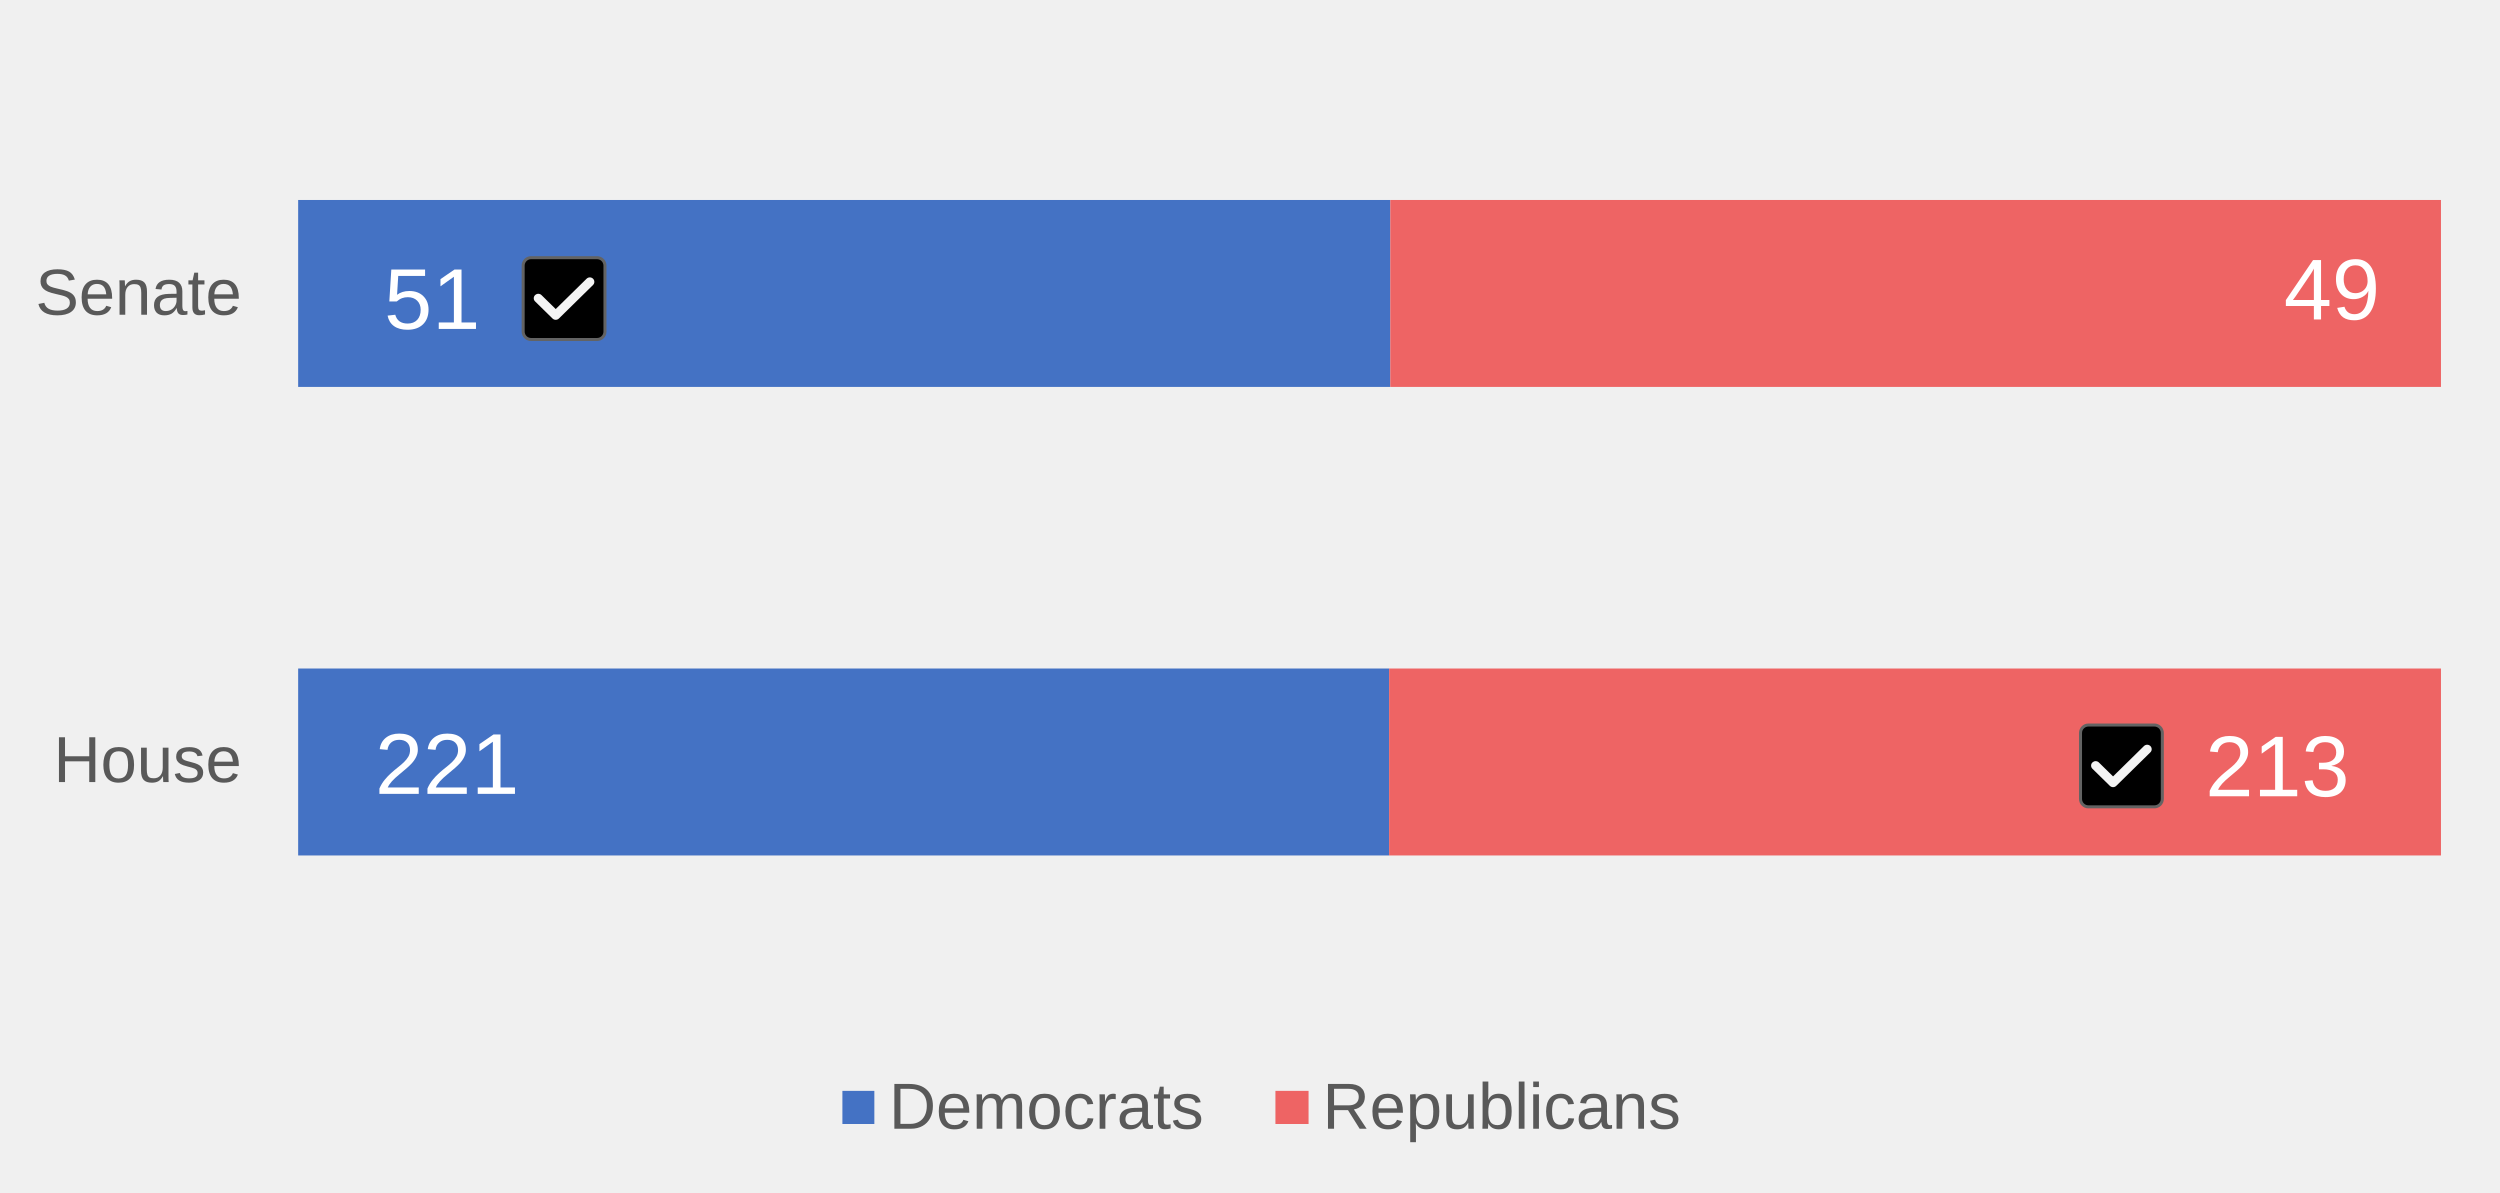
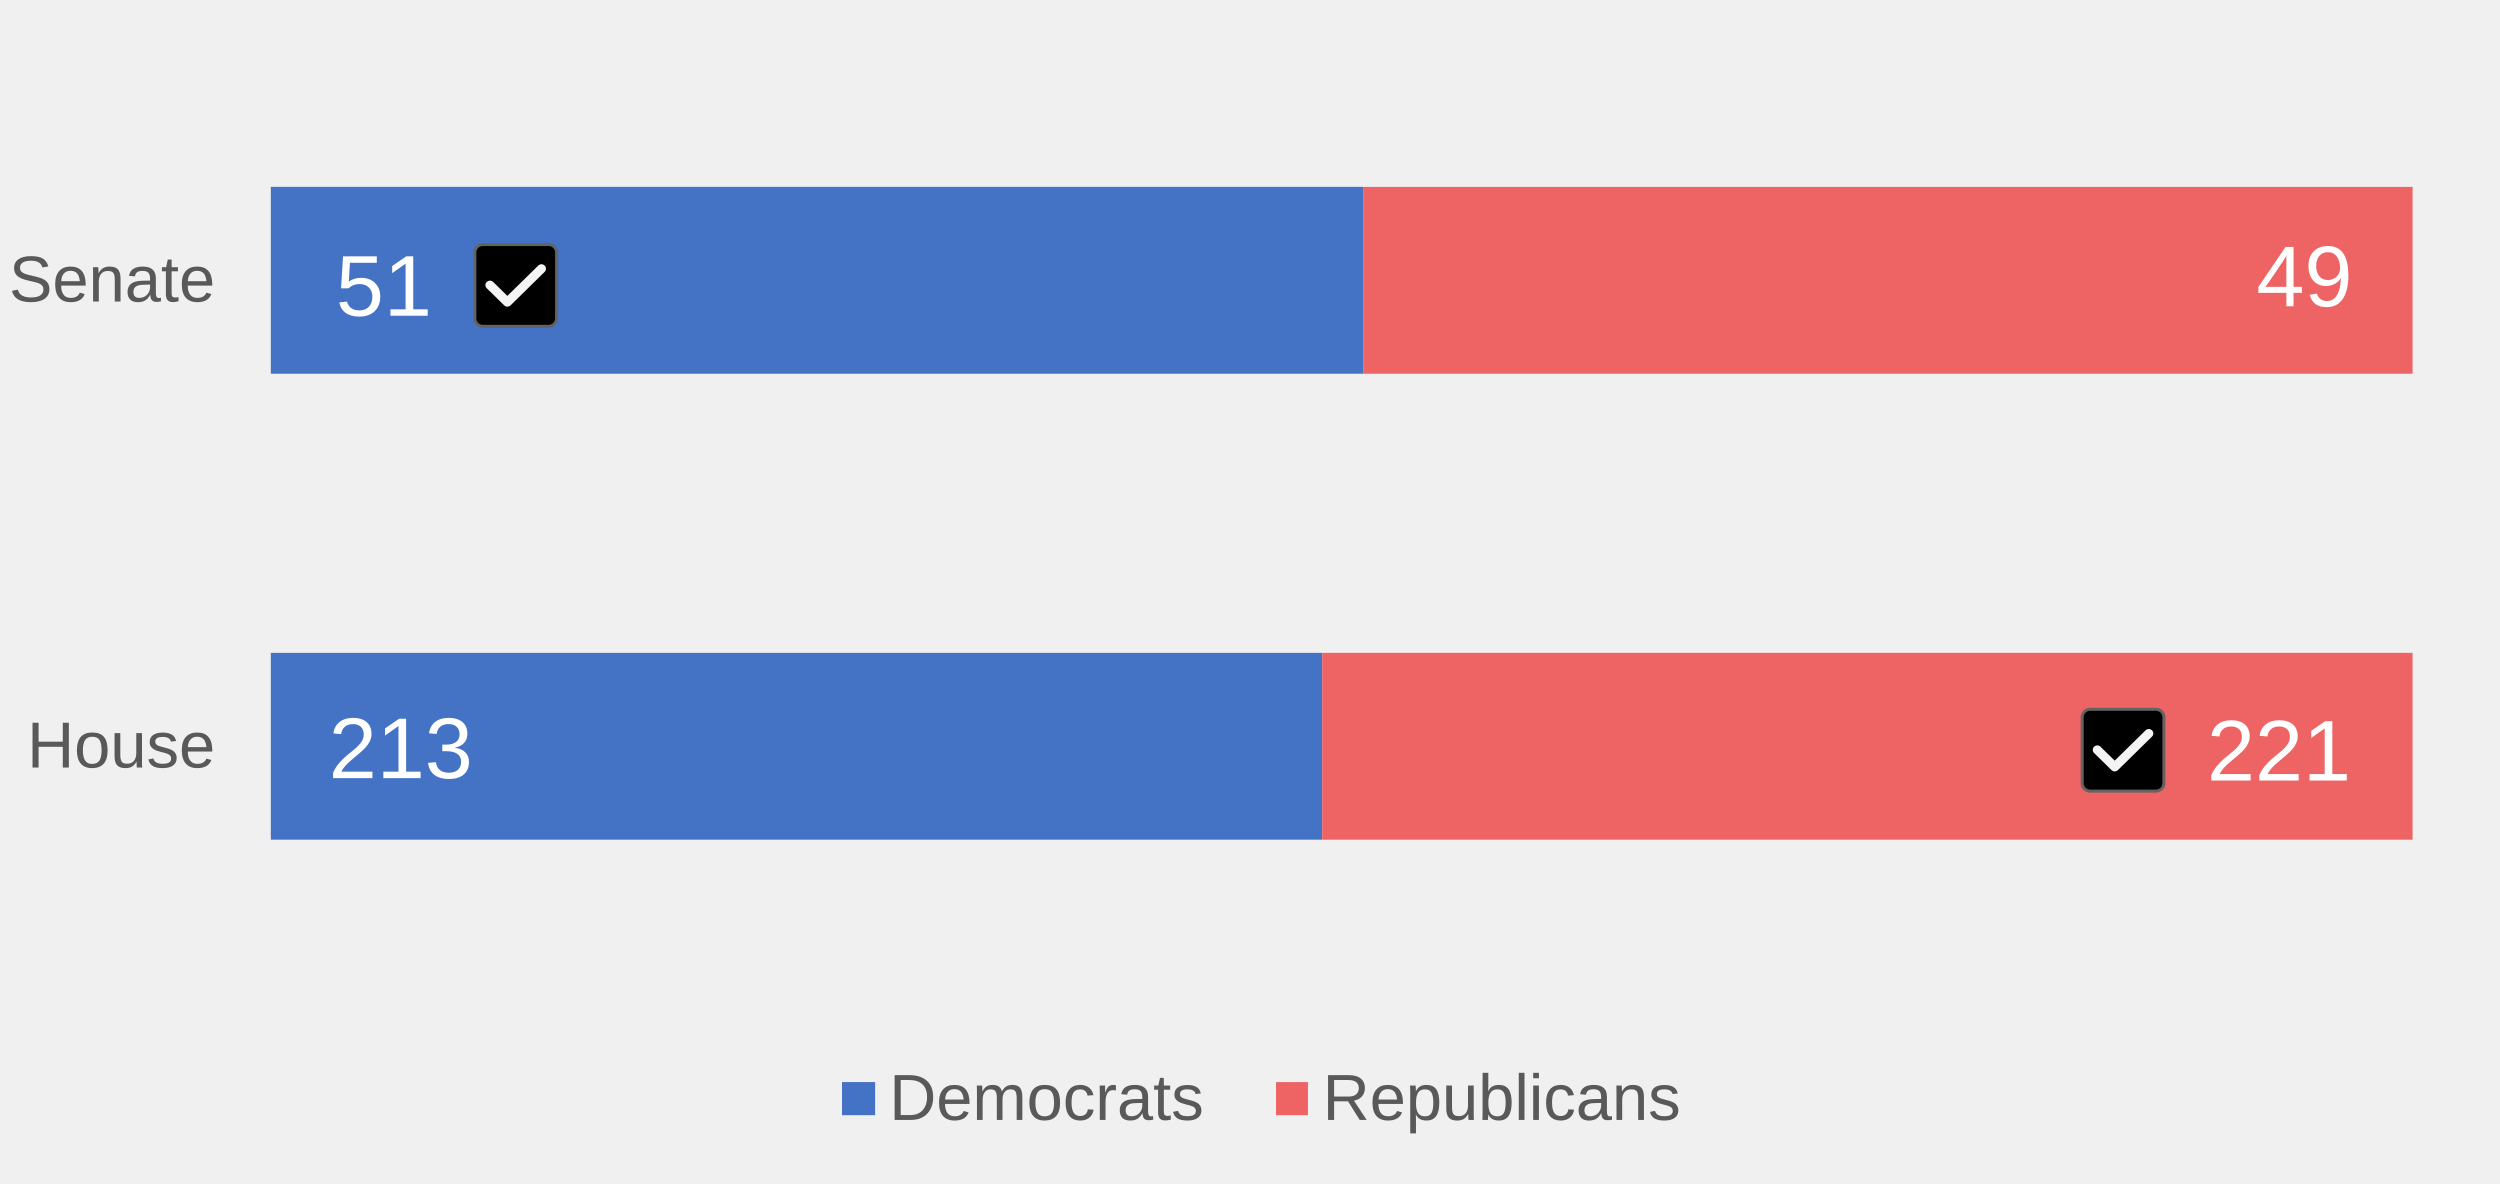
- <svg xmlns="http://www.w3.org/2000/svg" width="2113" height="1008" overflow="hidden">
+ <svg xmlns="http://www.w3.org/2000/svg" width="2114" height="1001" overflow="hidden">
  <defs>
    <clipPath id="clip0">
-       <rect x="1329" y="452" width="2113" height="1008" />
+       <rect x="836" y="627" width="2114" height="1001" />
    </clipPath>
    <clipPath id="clip1">
-       <rect x="1580" y="502" width="1815" height="794" />
+       <rect x="1065" y="667" width="1814" height="791" />
    </clipPath>
    <clipPath id="clip2">
-       <rect x="1580" y="502" width="1815" height="794" />
+       <rect x="1065" y="667" width="1814" height="791" />
    </clipPath>
    <clipPath id="clip3">
-       <rect x="1329" y="451" width="2113" height="1008" />
+       <rect x="836" y="626" width="2113" height="1001" />
    </clipPath>
    <clipPath id="clip4">
-       <rect x="1329" y="451" width="2113" height="1008" />
+       <rect x="836" y="626" width="2113" height="1001" />
    </clipPath>
    <clipPath id="clip5">
-       <rect x="1329" y="451" width="2113" height="1008" />
+       <rect x="836" y="626" width="2113" height="1001" />
    </clipPath>
    <clipPath id="clip6">
-       <rect x="1329" y="451" width="2113" height="1008" />
+       <rect x="836" y="626" width="2113" height="1001" />
    </clipPath>
    <clipPath id="clip7">
-       <rect x="1329" y="451" width="2113" height="1008" />
+       <rect x="836" y="626" width="2113" height="1001" />
    </clipPath>
    <clipPath id="clip8">
-       <rect x="1329" y="451" width="2113" height="1008" />
+       <rect x="836" y="626" width="2113" height="1001" />
    </clipPath>
    <clipPath id="clip9">
-       <rect x="1329" y="451" width="2113" height="1008" />
+       <rect x="836" y="626" width="2113" height="1001" />
    </clipPath>
    <clipPath id="clip10">
-       <rect x="1329" y="451" width="2113" height="1008" />
+       <rect x="836" y="626" width="2113" height="1001" />
    </clipPath>
    <clipPath id="clip11">
-       <rect x="1329" y="451" width="2113" height="1008" />
+       <rect x="836" y="626" width="2113" height="1001" />
    </clipPath>
    <clipPath id="clip12">
-       <rect x="1329" y="451" width="2113" height="1008" />
+       <rect x="836" y="626" width="2113" height="1001" />
    </clipPath>
    <clipPath id="clip13">
-       <rect x="1329" y="451" width="2113" height="1008" />
+       <rect x="836" y="626" width="2113" height="1001" />
    </clipPath>
    <clipPath id="clip14">
-       <rect x="1329" y="451" width="2113" height="1008" />
+       <rect x="836" y="626" width="2113" height="1001" />
    </clipPath>
  </defs>
-   <g clip-path="url(#clip0)" transform="translate(-1329 -452)">
+   <g clip-path="url(#clip0)" transform="translate(-836 -627)">
    <g clip-path="url(#clip1)">
-       <path d="M2503.08 1175.04 1581 1175.04 1581 1017.03 2503.08 1017.03ZM2504.08 779.026 1581 779.026 1581 621.02 2504.08 621.02Z" fill="#4472C4" />
+       <path d="M1954.06 1337.04 1065 1337.04 1065 1179.04 1954.06 1179.04ZM1989.07 943.031 1065 943.031 1065 785.026 1989.07 785.026Z" fill="#4472C4" />
    </g>
    <g clip-path="url(#clip2)">
-       <path d="M3392.11 1175.04 2503.08 1175.04 2503.08 1017.03 3392.11 1017.03ZM3392.11 779.026 2504.08 779.026 2504.08 621.02 3392.11 621.02Z" fill="#EE6464" />
+       <path d="M2876.09 1337.04 1954.06 1337.04 1954.06 1179.04 2876.09 1179.04ZM2876.09 943.031 1989.07 943.031 1989.07 785.026 2876.09 785.026Z" fill="#EE6464" />
    </g>
    <g clip-path="url(#clip3)">
-       <text fill="#FFFFFF" font-family="Arial,Arial_MSFontService,sans-serif" font-weight="400" font-size="73" transform="matrix(1 0 0 1 1646.01 1123)">221</text>
+       <text fill="#FFFFFF" font-family="Arial,Arial_MSFontService,sans-serif" font-weight="400" font-size="73" transform="matrix(1 0 0 1 1113.99 1285)">213</text>
    </g>
    <g clip-path="url(#clip4)">
-       <text fill="#FFFFFF" font-family="Arial,Arial_MSFontService,sans-serif" font-weight="400" font-size="73" transform="matrix(1 0 0 1 1653.67 730)">51</text>
+       <text fill="#FFFFFF" font-family="Arial,Arial_MSFontService,sans-serif" font-weight="400" font-size="73" transform="matrix(1 0 0 1 1120.01 894)">51</text>
    </g>
    <g clip-path="url(#clip5)">
-       <path d="M14.258-53.502C14.258-54.596 14.466-55.629 14.882-56.603 15.297-57.578 15.868-58.427 16.593-59.152 17.317-59.877 18.161-60.447 19.123-60.863 20.086-61.279 21.125-61.487 22.242-61.487L77.99-61.487C79.083-61.487 80.117-61.279 81.091-60.863 82.066-60.447 82.915-59.877 83.64-59.152 84.365-58.427 84.935-57.578 85.351-56.603 85.767-55.629 85.975-54.596 85.975-53.502L85.975 2.246C85.975 3.362 85.767 4.402 85.351 5.364 84.935 6.327 84.365 7.17 83.64 7.895 82.915 8.62 82.066 9.19 81.091 9.606 80.117 10.022 79.083 10.23 77.99 10.23L22.242 10.23C21.125 10.23 20.086 10.022 19.123 9.606 18.161 9.19 17.317 8.62 16.593 7.895 15.868 7.17 15.297 6.327 14.882 5.364 14.466 4.402 14.258 3.362 14.258 2.246Z" fill="#636363" transform="translate(1755.63 730)" />
-       <path d="M77.99 7.664 22.242 7.664C21.482 7.664 20.775 7.521 20.121 7.236 19.468 6.951 18.898 6.565 18.41 6.077 17.923 5.59 17.537 5.02 17.252 4.366 16.967 3.713 16.824 3.006 16.824 2.246L16.824-53.502C16.824-54.239 16.967-54.94 17.252-55.605 17.537-56.271 17.923-56.847 18.41-57.334 18.898-57.821 19.468-58.208 20.121-58.493 20.775-58.778 21.482-58.92 22.242-58.92L77.99-58.92C78.727-58.92 79.428-58.778 80.093-58.493 80.759-58.208 81.335-57.821 81.822-57.334 82.309-56.847 82.695-56.271 82.981-55.605 83.266-54.94 83.408-54.239 83.408-53.502L83.408 2.246C83.408 3.006 83.266 3.713 82.981 4.366 82.695 5.02 82.309 5.59 81.822 6.077 81.335 6.565 80.759 6.951 80.093 7.236 79.428 7.521 78.727 7.664 77.99 7.664Z" transform="translate(1755.63 730)" />
-       <path d="M43.059-7.699C42.037-7.699 41.134-8.068 40.35-8.804L25.628-23.24C24.868-24.001 24.488-24.892 24.488-25.914 24.488-26.436 24.589-26.929 24.791-27.393 24.993-27.856 25.272-28.254 25.628-28.587 25.985-28.92 26.395-29.187 26.858-29.389 27.322-29.591 27.815-29.692 28.337-29.692 28.836-29.692 29.324-29.597 29.799-29.407 30.274-29.217 30.69-28.943 31.046-28.587L43.059-16.789 69.186-42.453C69.543-42.809 69.958-43.082 70.434-43.273 70.909-43.463 71.396-43.558 71.895-43.558 72.418-43.558 72.911-43.457 73.374-43.255 73.838-43.053 74.242-42.785 74.586-42.453 74.931-42.12 75.204-41.722 75.406-41.258 75.608-40.795 75.709-40.302 75.709-39.779 75.709-38.758 75.341-37.878 74.604-37.142L45.768-8.804C45.411-8.448 44.995-8.174 44.52-7.984 44.045-7.794 43.558-7.699 43.059-7.699Z" fill="#F4F4F4" transform="translate(1755.63 730)" />
+       <path d="M14.258-53.502C14.258-54.596 14.466-55.629 14.882-56.603 15.297-57.578 15.868-58.427 16.593-59.152 17.317-59.877 18.161-60.447 19.123-60.863 20.086-61.279 21.125-61.487 22.242-61.487L77.99-61.487C79.083-61.487 80.117-61.279 81.091-60.863 82.066-60.447 82.915-59.877 83.64-59.152 84.365-58.427 84.935-57.578 85.351-56.603 85.767-55.629 85.975-54.596 85.975-53.502L85.975 2.246C85.975 3.362 85.767 4.402 85.351 5.364 84.935 6.327 84.365 7.17 83.64 7.895 82.915 8.62 82.066 9.19 81.091 9.606 80.117 10.022 79.083 10.23 77.99 10.23L22.242 10.23C21.125 10.23 20.086 10.022 19.123 9.606 18.161 9.19 17.317 8.62 16.593 7.895 15.868 7.17 15.297 6.327 14.882 5.364 14.466 4.402 14.258 3.362 14.258 2.246Z" fill="#636363" transform="translate(1221.97 894)" />
+       <path d="M77.99 7.664 22.242 7.664C21.482 7.664 20.775 7.521 20.121 7.236 19.468 6.951 18.898 6.565 18.41 6.077 17.923 5.59 17.537 5.02 17.252 4.366 16.967 3.713 16.824 3.006 16.824 2.246L16.824-53.502C16.824-54.239 16.967-54.94 17.252-55.605 17.537-56.271 17.923-56.847 18.41-57.334 18.898-57.821 19.468-58.208 20.121-58.493 20.775-58.778 21.482-58.92 22.242-58.92L77.99-58.92C78.727-58.92 79.428-58.778 80.093-58.493 80.759-58.208 81.335-57.821 81.822-57.334 82.309-56.847 82.695-56.271 82.981-55.605 83.266-54.94 83.408-54.239 83.408-53.502L83.408 2.246C83.408 3.006 83.266 3.713 82.981 4.366 82.695 5.02 82.309 5.59 81.822 6.077 81.335 6.565 80.759 6.951 80.093 7.236 79.428 7.521 78.727 7.664 77.99 7.664Z" transform="translate(1221.97 894)" />
+       <path d="M43.059-7.699C42.037-7.699 41.134-8.068 40.35-8.804L25.628-23.24C24.868-24.001 24.488-24.892 24.488-25.914 24.488-26.436 24.589-26.929 24.791-27.393 24.993-27.856 25.272-28.254 25.628-28.587 25.985-28.92 26.395-29.187 26.858-29.389 27.322-29.591 27.815-29.692 28.337-29.692 28.836-29.692 29.324-29.597 29.799-29.407 30.274-29.217 30.69-28.943 31.046-28.587L43.059-16.789 69.186-42.453C69.543-42.809 69.958-43.082 70.434-43.273 70.909-43.463 71.396-43.558 71.895-43.558 72.418-43.558 72.911-43.457 73.374-43.255 73.838-43.053 74.242-42.785 74.586-42.453 74.931-42.12 75.204-41.722 75.406-41.258 75.608-40.795 75.709-40.302 75.709-39.779 75.709-38.758 75.341-37.878 74.604-37.142L45.768-8.804C45.411-8.448 44.995-8.174 44.52-7.984 44.045-7.794 43.558-7.699 43.059-7.699Z" fill="#F4F4F4" transform="translate(1221.97 894)" />
    </g>
    <g clip-path="url(#clip6)">
-       <path d="M14.258-53.502C14.258-54.596 14.466-55.629 14.882-56.603 15.297-57.578 15.868-58.427 16.593-59.152 17.317-59.877 18.161-60.447 19.123-60.863 20.086-61.279 21.125-61.487 22.242-61.487L77.99-61.487C79.083-61.487 80.117-61.279 81.091-60.863 82.066-60.447 82.915-59.877 83.64-59.152 84.365-58.427 84.935-57.578 85.351-56.603 85.767-55.629 85.975-54.596 85.975-53.502L85.975 2.246C85.975 3.362 85.767 4.402 85.351 5.364 84.935 6.327 84.365 7.17 83.64 7.895 82.915 8.62 82.066 9.19 81.091 9.606 80.117 10.022 79.083 10.23 77.99 10.23L22.242 10.23C21.125 10.23 20.086 10.022 19.123 9.606 18.161 9.19 17.317 8.62 16.593 7.895 15.868 7.17 15.297 6.327 14.882 5.364 14.466 4.402 14.258 3.362 14.258 2.246Z" fill="#636363" transform="translate(3071.9 1125)" />
-       <path d="M77.99 7.664 22.242 7.664C21.482 7.664 20.775 7.521 20.121 7.236 19.468 6.951 18.898 6.565 18.41 6.077 17.923 5.59 17.537 5.02 17.252 4.366 16.967 3.713 16.824 3.006 16.824 2.246L16.824-53.502C16.824-54.239 16.967-54.94 17.252-55.605 17.537-56.271 17.923-56.847 18.41-57.334 18.898-57.821 19.468-58.208 20.121-58.493 20.775-58.778 21.482-58.92 22.242-58.92L77.99-58.92C78.727-58.92 79.428-58.778 80.093-58.493 80.759-58.208 81.335-57.821 81.822-57.334 82.309-56.847 82.695-56.271 82.981-55.605 83.266-54.94 83.408-54.239 83.408-53.502L83.408 2.246C83.408 3.006 83.266 3.713 82.981 4.366 82.695 5.02 82.309 5.59 81.822 6.077 81.335 6.565 80.759 6.951 80.093 7.236 79.428 7.521 78.727 7.664 77.99 7.664Z" transform="translate(3071.9 1125)" />
-       <path d="M43.059-7.699C42.037-7.699 41.134-8.068 40.35-8.804L25.628-23.24C24.868-24.001 24.488-24.892 24.488-25.914 24.488-26.436 24.589-26.929 24.791-27.393 24.993-27.856 25.272-28.254 25.628-28.587 25.985-28.92 26.395-29.187 26.858-29.389 27.322-29.591 27.815-29.692 28.337-29.692 28.836-29.692 29.324-29.597 29.799-29.407 30.274-29.217 30.69-28.943 31.046-28.587L43.059-16.789 69.186-42.453C69.543-42.809 69.958-43.082 70.434-43.273 70.909-43.463 71.396-43.558 71.895-43.558 72.418-43.558 72.911-43.457 73.374-43.255 73.838-43.053 74.242-42.785 74.586-42.453 74.931-42.12 75.204-41.722 75.406-41.258 75.608-40.795 75.709-40.302 75.709-39.779 75.709-38.758 75.341-37.878 74.604-37.142L45.768-8.804C45.411-8.448 44.995-8.174 44.52-7.984 44.045-7.794 43.558-7.699 43.059-7.699Z" fill="#F4F4F4" transform="translate(3071.9 1125)" />
+       <path d="M14.258-53.502C14.258-54.596 14.466-55.629 14.882-56.603 15.297-57.578 15.868-58.427 16.593-59.152 17.317-59.877 18.161-60.447 19.123-60.863 20.086-61.279 21.125-61.487 22.242-61.487L77.99-61.487C79.083-61.487 80.117-61.279 81.091-60.863 82.066-60.447 82.915-59.877 83.64-59.152 84.365-58.427 84.935-57.578 85.351-56.603 85.767-55.629 85.975-54.596 85.975-53.502L85.975 2.246C85.975 3.362 85.767 4.402 85.351 5.364 84.935 6.327 84.365 7.17 83.64 7.895 82.915 8.62 82.066 9.19 81.091 9.606 80.117 10.022 79.083 10.23 77.99 10.23L22.242 10.23C21.125 10.23 20.086 10.022 19.123 9.606 18.161 9.19 17.317 8.62 16.593 7.895 15.868 7.17 15.297 6.327 14.882 5.364 14.466 4.402 14.258 3.362 14.258 2.246Z" fill="#636363" transform="translate(2581.13 1287)" />
+       <path d="M77.99 7.664 22.242 7.664C21.482 7.664 20.775 7.521 20.121 7.236 19.468 6.951 18.898 6.565 18.41 6.077 17.923 5.59 17.537 5.02 17.252 4.366 16.967 3.713 16.824 3.006 16.824 2.246L16.824-53.502C16.824-54.239 16.967-54.94 17.252-55.605 17.537-56.271 17.923-56.847 18.41-57.334 18.898-57.821 19.468-58.208 20.121-58.493 20.775-58.778 21.482-58.92 22.242-58.92L77.99-58.92C78.727-58.92 79.428-58.778 80.093-58.493 80.759-58.208 81.335-57.821 81.822-57.334 82.309-56.847 82.695-56.271 82.981-55.605 83.266-54.94 83.408-54.239 83.408-53.502L83.408 2.246C83.408 3.006 83.266 3.713 82.981 4.366 82.695 5.02 82.309 5.59 81.822 6.077 81.335 6.565 80.759 6.951 80.093 7.236 79.428 7.521 78.727 7.664 77.99 7.664Z" transform="translate(2581.13 1287)" />
+       <path d="M43.059-7.699C42.037-7.699 41.134-8.068 40.35-8.804L25.628-23.24C24.868-24.001 24.488-24.892 24.488-25.914 24.488-26.436 24.589-26.929 24.791-27.393 24.993-27.856 25.272-28.254 25.628-28.587 25.985-28.92 26.395-29.187 26.858-29.389 27.322-29.591 27.815-29.692 28.337-29.692 28.836-29.692 29.324-29.597 29.799-29.407 30.274-29.217 30.69-28.943 31.046-28.587L43.059-16.789 69.186-42.453C69.543-42.809 69.958-43.082 70.434-43.273 70.909-43.463 71.396-43.558 71.895-43.558 72.418-43.558 72.911-43.457 73.374-43.255 73.838-43.053 74.242-42.785 74.586-42.453 74.931-42.12 75.204-41.722 75.406-41.258 75.608-40.795 75.709-40.302 75.709-39.779 75.709-38.758 75.341-37.878 74.604-37.142L45.768-8.804C45.411-8.448 44.995-8.174 44.52-7.984 44.045-7.794 43.558-7.699 43.059-7.699Z" fill="#F4F4F4" transform="translate(2581.13 1287)" />
    </g>
    <g clip-path="url(#clip7)">
-       <text fill="#FFFFFF" font-family="Arial,Arial_MSFontService,sans-serif" font-weight="400" font-size="73" transform="matrix(1 0 0 1 3192.97 1125)">213</text>
+       <text fill="#FFFFFF" font-family="Arial,Arial_MSFontService,sans-serif" font-weight="400" font-size="73" transform="matrix(1 0 0 1 2702.2 1287)">221</text>
    </g>
    <g clip-path="url(#clip8)">
-       <text fill="#FFFFFF" font-family="Arial,Arial_MSFontService,sans-serif" font-weight="400" font-size="73" transform="matrix(1 0 0 1 3259.34 722)">49</text>
+       <text fill="#FFFFFF" font-family="Arial,Arial_MSFontService,sans-serif" font-weight="400" font-size="73" transform="matrix(1 0 0 1 2744.01 886)">49</text>
    </g>
    <g clip-path="url(#clip9)">
-       <text fill="#595959" font-family="Arial,Arial_MSFontService,sans-serif" font-weight="400" font-size="55" transform="matrix(1 0 0 1 1374.31 1113)">House</text>
+       <text fill="#595959" font-family="Arial,Arial_MSFontService,sans-serif" font-weight="400" font-size="55" transform="matrix(1 0 0 1 858.987 1276)">House</text>
    </g>
    <g clip-path="url(#clip10)">
-       <text fill="#595959" font-family="Arial,Arial_MSFontService,sans-serif" font-weight="400" font-size="55" transform="matrix(1 0 0 1 1358.96 718)">Senate</text>
+       <text fill="#595959" font-family="Arial,Arial_MSFontService,sans-serif" font-weight="400" font-size="55" transform="matrix(1 0 0 1 843.632 882)">Senate</text>
    </g>
    <g clip-path="url(#clip11)">
-       <rect x="2041" y="1374" width="27" height="28" fill="#4472C4" />
+       <rect x="1548" y="1542" width="28" height="28" fill="#4472C4" />
    </g>
    <g clip-path="url(#clip12)">
-       <text fill="#595959" font-family="Arial,Arial_MSFontService,sans-serif" font-weight="400" font-size="55" transform="matrix(1 0 0 1 2080.4 1406)">Democrats</text>
+       <text fill="#595959" font-family="Arial,Arial_MSFontService,sans-serif" font-weight="400" font-size="55" transform="matrix(1 0 0 1 1587.99 1574)">Democrats</text>
    </g>
    <g clip-path="url(#clip13)">
-       <rect x="2407" y="1374" width="28" height="28" fill="#EE6464" />
+       <rect x="1915" y="1542" width="27" height="28" fill="#EE6464" />
    </g>
    <g clip-path="url(#clip14)">
-       <text fill="#595959" font-family="Arial,Arial_MSFontService,sans-serif" font-weight="400" font-size="55" transform="matrix(1 0 0 1 2446.9 1406)">Republicans</text>
+       <text fill="#595959" font-family="Arial,Arial_MSFontService,sans-serif" font-weight="400" font-size="55" transform="matrix(1 0 0 1 1954.49 1574)">Republicans</text>
    </g>
  </g>
</svg>
